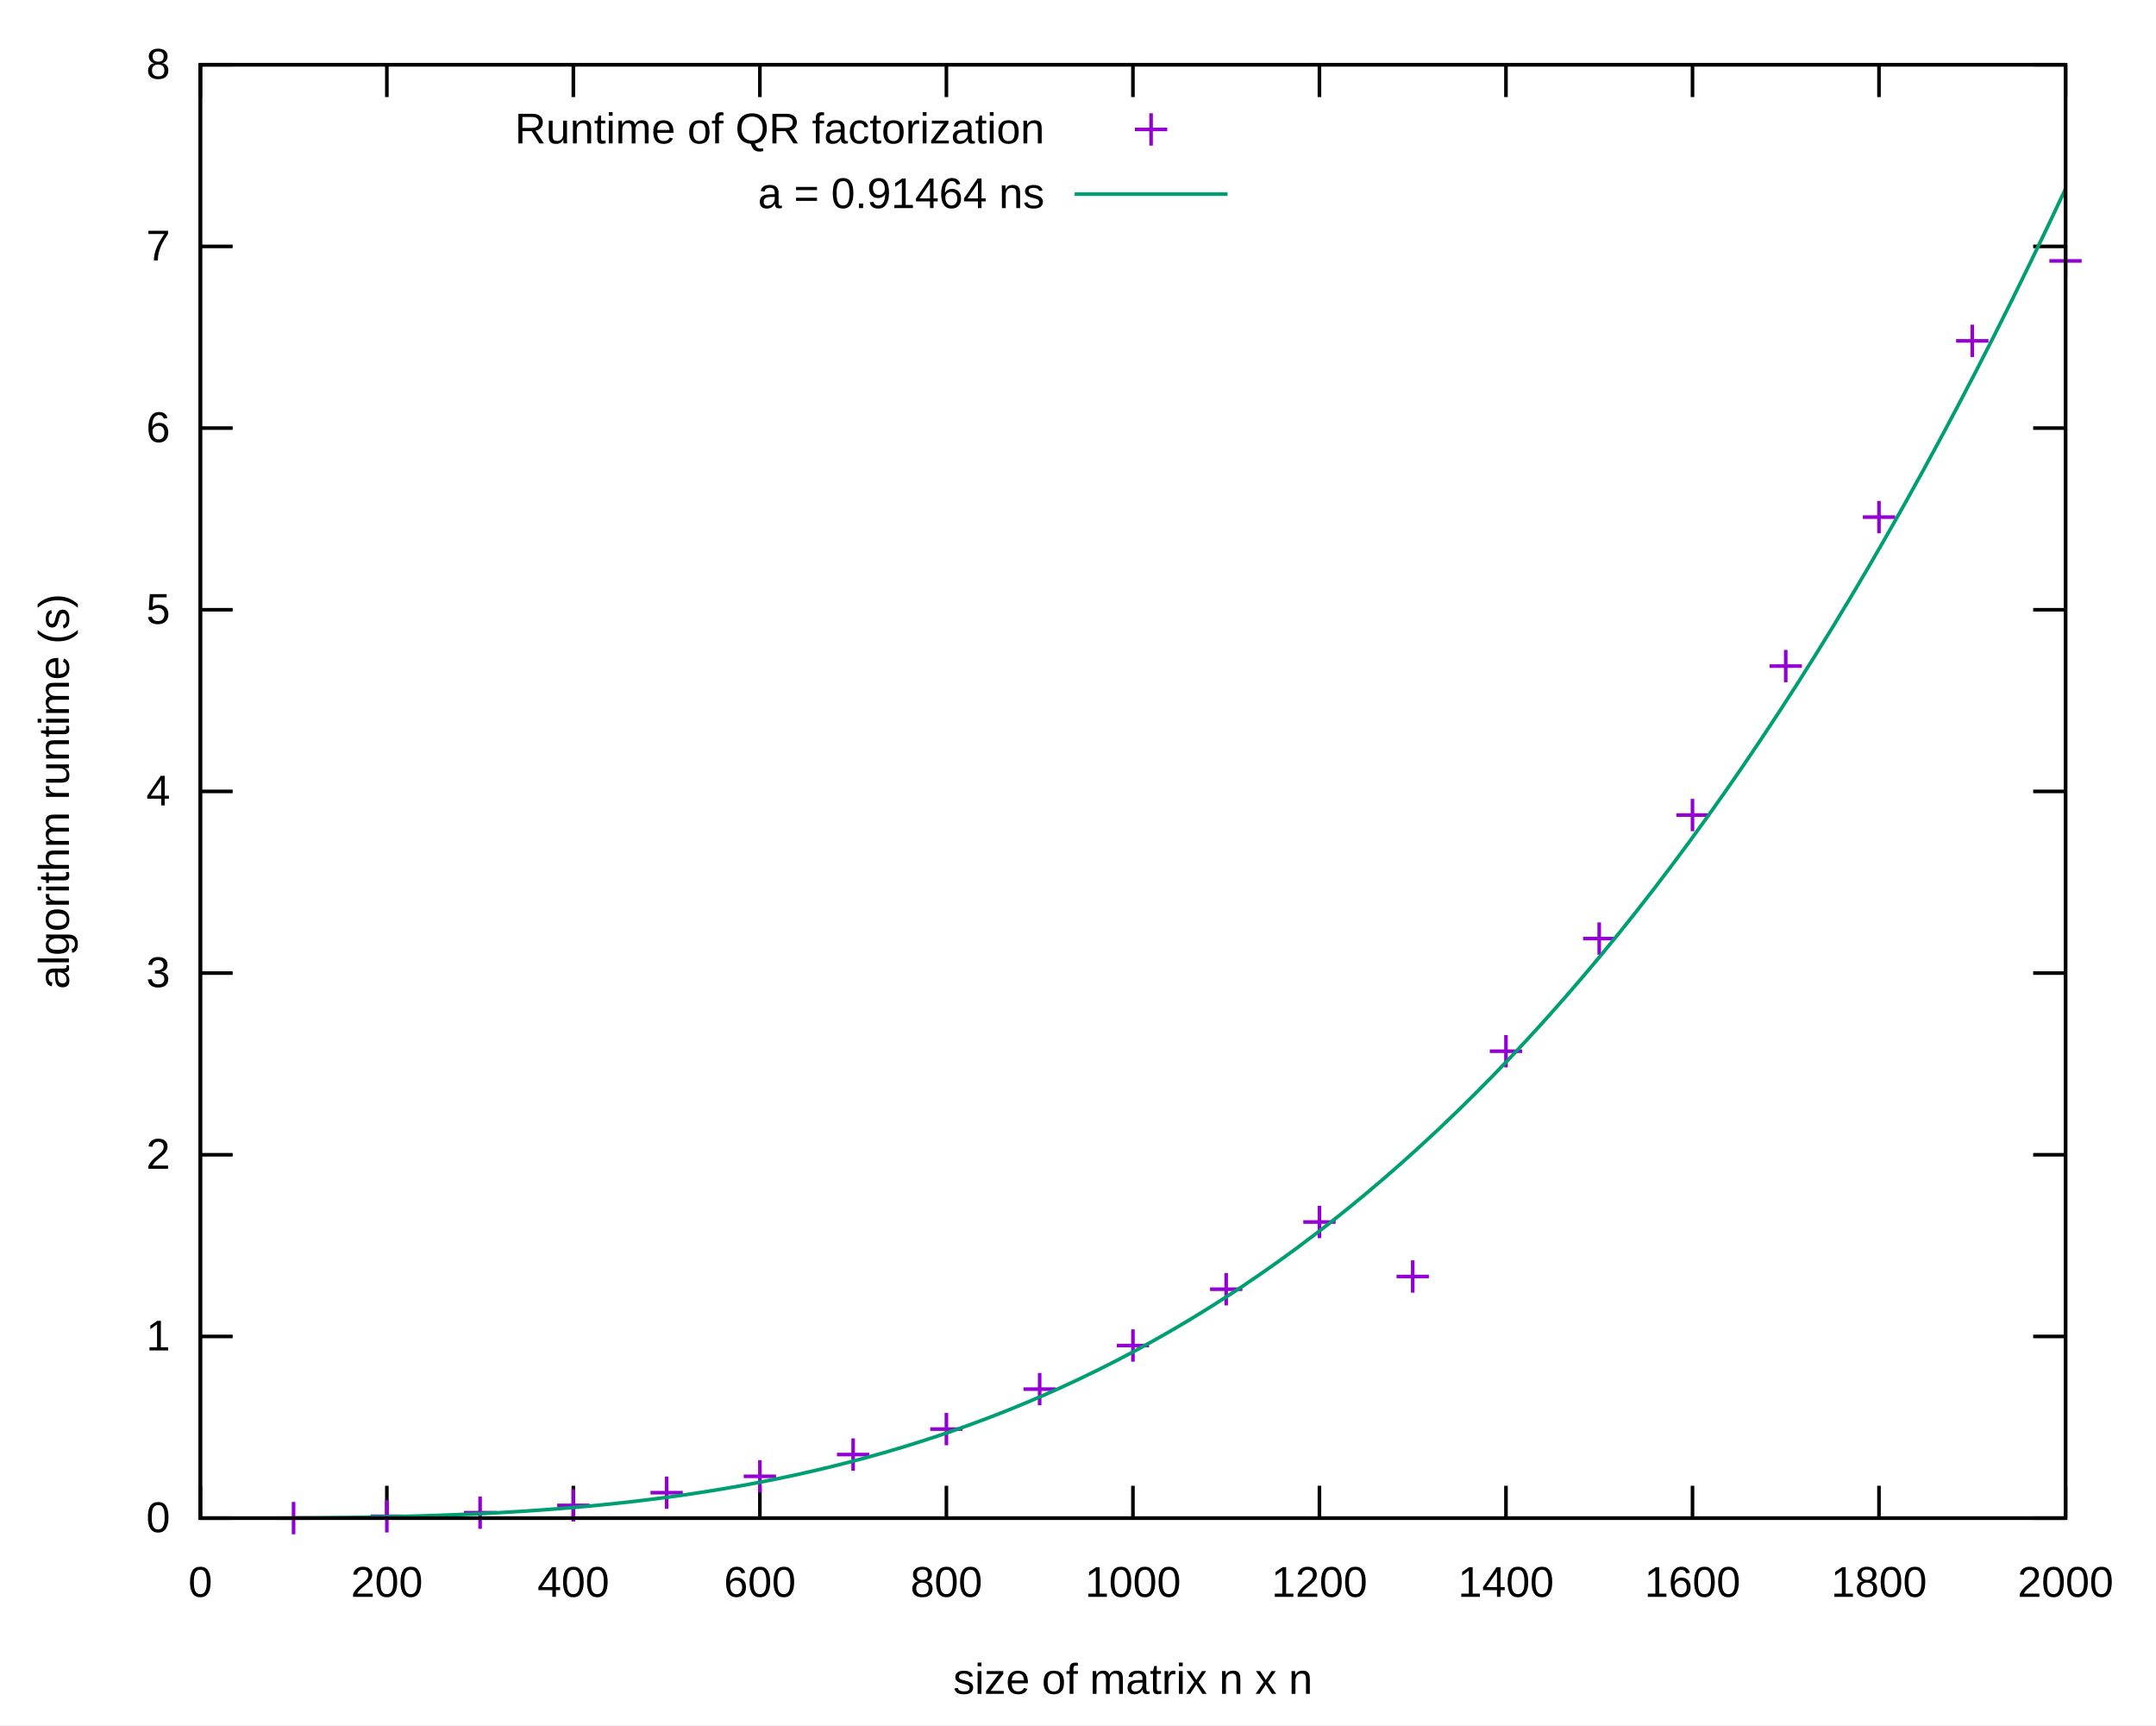
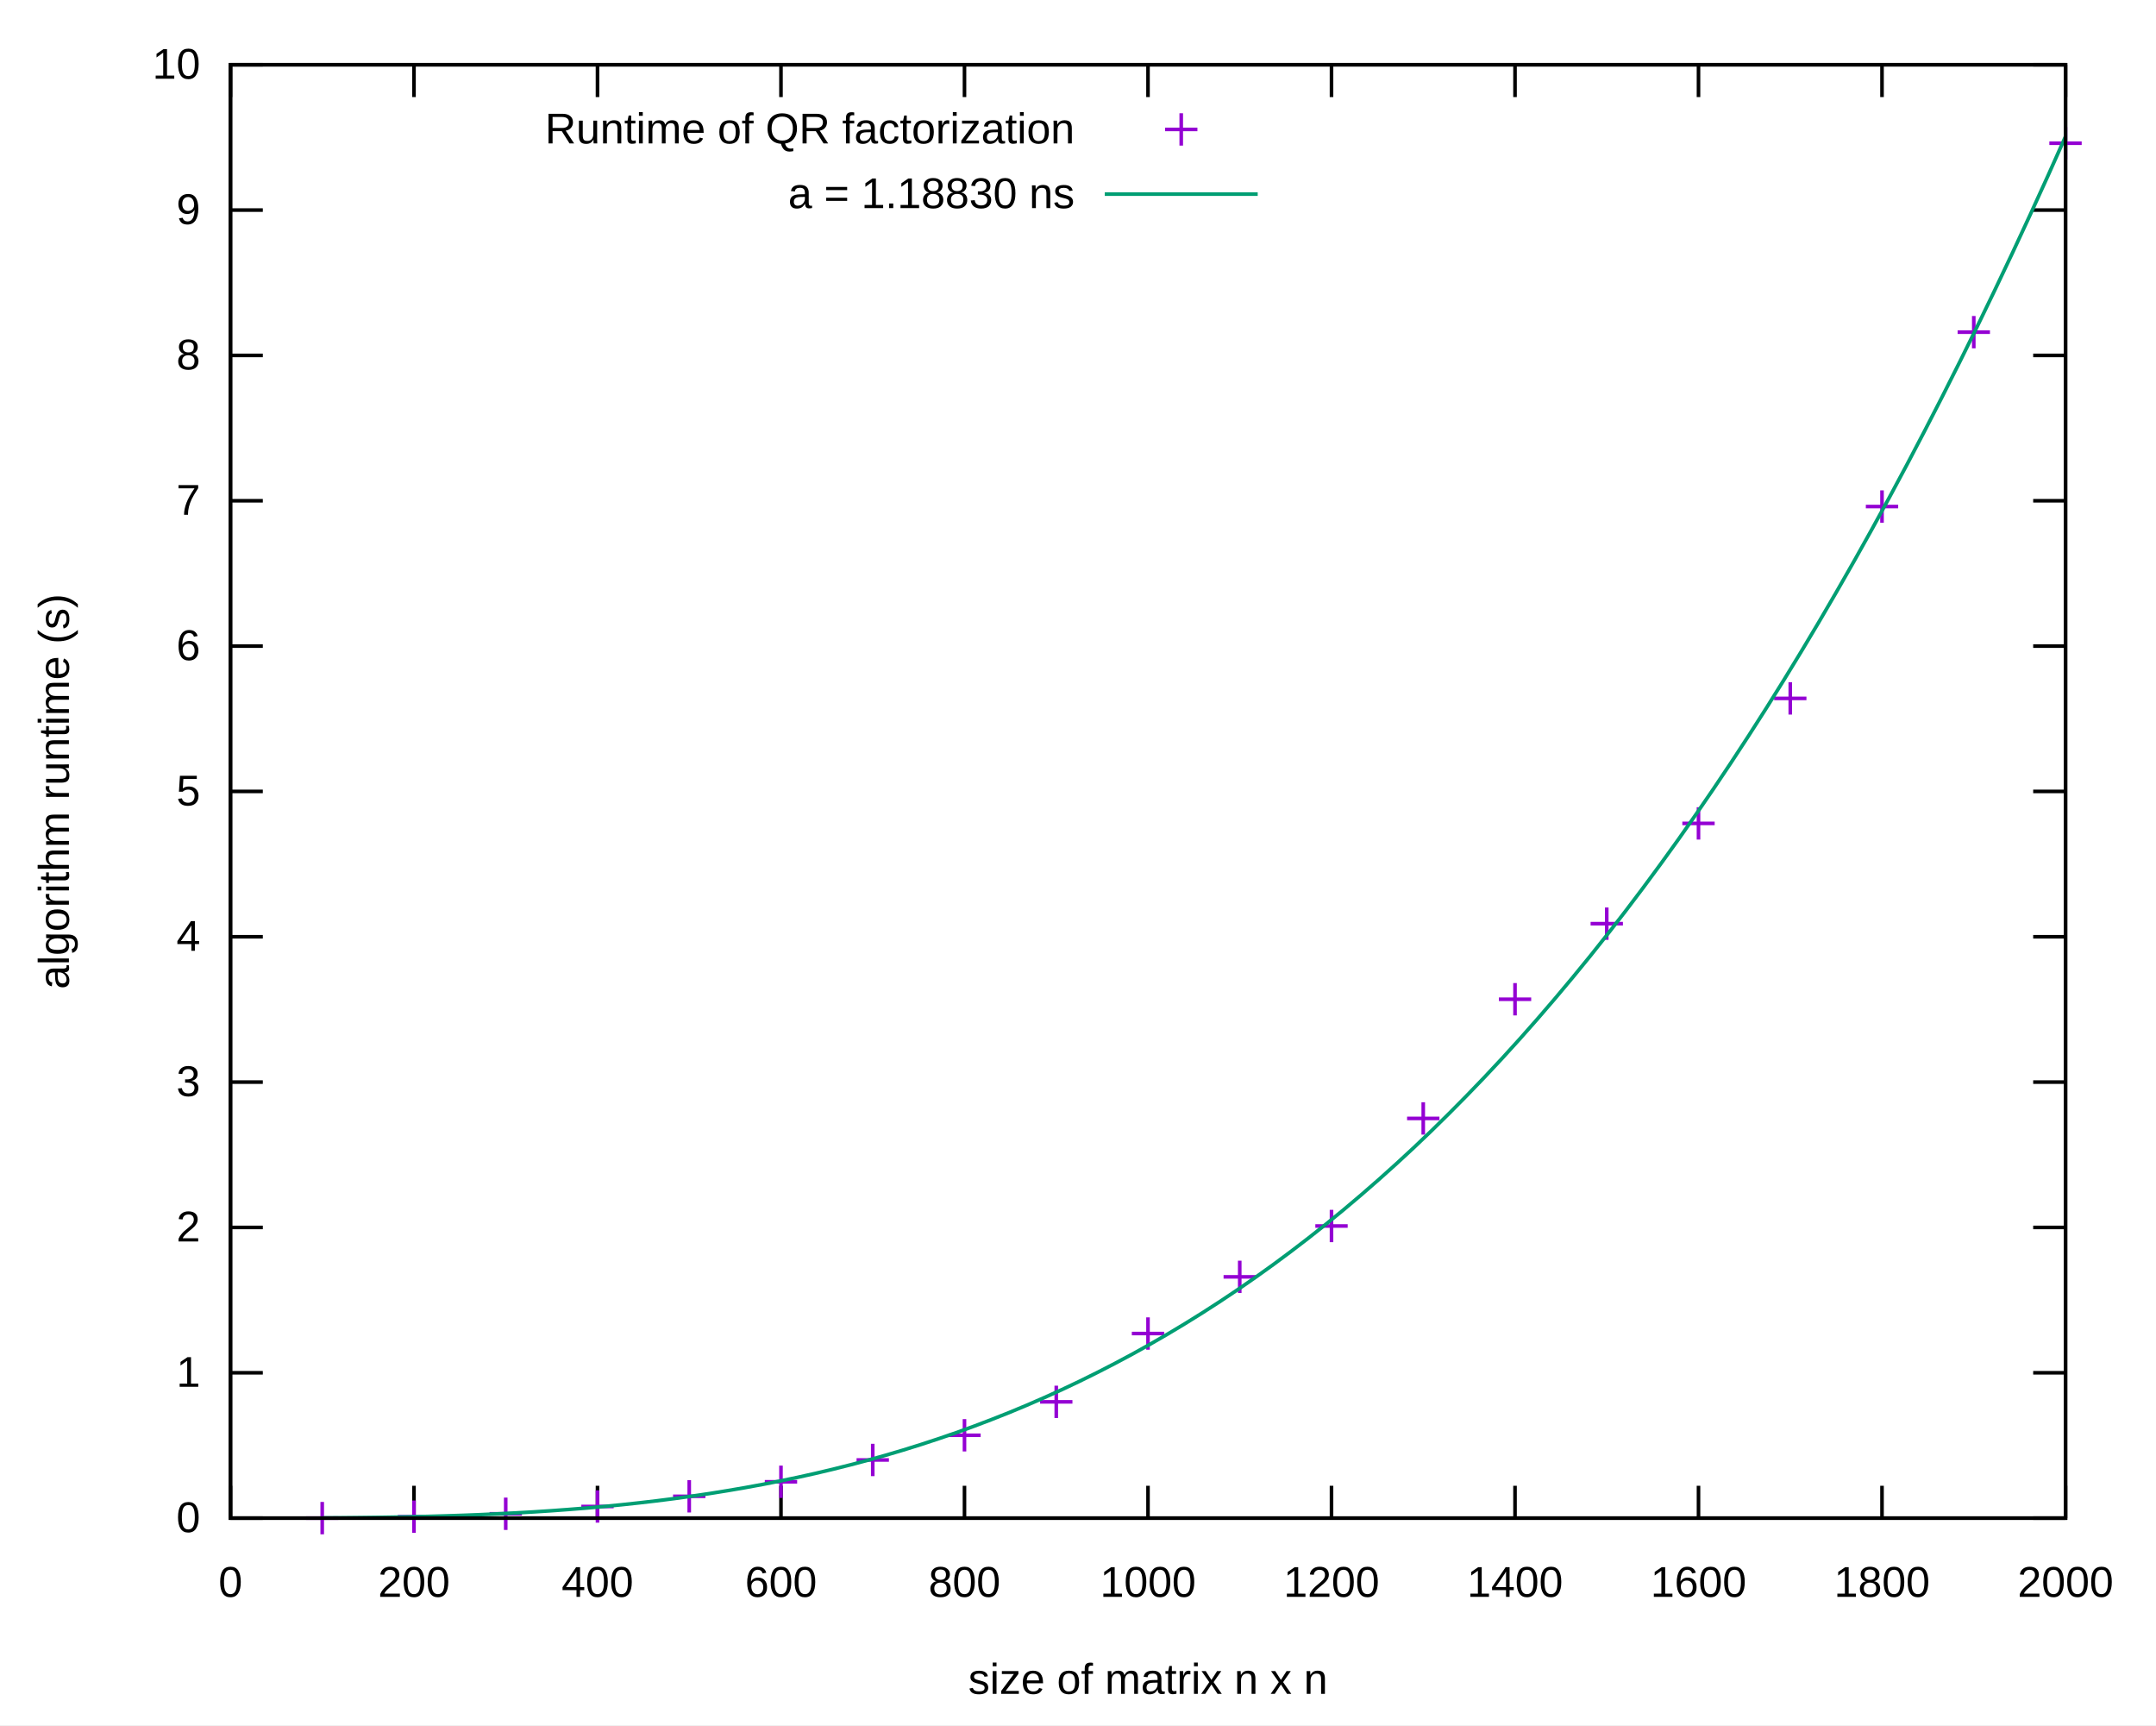
<svg xmlns="http://www.w3.org/2000/svg" xmlns:xlink="http://www.w3.org/1999/xlink" width="600" height="480" viewBox="0 0 600 480">
  <g id="gnuplot_canvas">
    <rect x="0" y="0" width="600" height="480" fill="#ffffff" />
    <defs>
      <circle id="gpDot" r="0.5" stroke-width="0.5" stroke="currentColor" />
      <path id="gpPt0" stroke-width="0.222" stroke="currentColor" d="M-1,0 h2 M0,-1 v2" />
      <path id="gpPt1" stroke-width="0.222" stroke="currentColor" d="M-1,-1 L1,1 M1,-1 L-1,1" />
      <path id="gpPt2" stroke-width="0.222" stroke="currentColor" d="M-1,0 L1,0 M0,-1 L0,1 M-1,-1 L1,1 M-1,1 L1,-1" />
      <rect id="gpPt3" stroke-width="0.222" stroke="currentColor" x="-1" y="-1" width="2" height="2" />
      <rect id="gpPt4" stroke-width="0.222" stroke="currentColor" fill="currentColor" x="-1" y="-1" width="2" height="2" />
      <circle id="gpPt5" stroke-width="0.222" stroke="currentColor" cx="0" cy="0" r="1" />
      <use xlink:href="#gpPt5" id="gpPt6" fill="currentColor" stroke="none" />
      <path id="gpPt7" stroke-width="0.222" stroke="currentColor" d="M0,-1.33 L-1.33,0.67 L1.33,0.67 z" />
      <use xlink:href="#gpPt7" id="gpPt8" fill="currentColor" stroke="none" />
      <use xlink:href="#gpPt7" id="gpPt9" stroke="currentColor" transform="rotate(180)" />
      <use xlink:href="#gpPt9" id="gpPt10" fill="currentColor" stroke="none" />
      <use xlink:href="#gpPt3" id="gpPt11" stroke="currentColor" transform="rotate(45)" />
      <use xlink:href="#gpPt11" id="gpPt12" fill="currentColor" stroke="none" />
      <path id="gpPt13" stroke-width="0.222" stroke="currentColor" d="M0,1.330 L1.265,0.411 L0.782,-1.067 L-0.782,-1.076 L-1.265,0.411 z" />
      <use xlink:href="#gpPt13" id="gpPt14" fill="currentColor" stroke="none" />
      <filter id="textbox" filterUnits="objectBoundingBox" x="0" y="0" height="1" width="1">
        <feFlood flood-color="#FFFFFF" flood-opacity="1" result="bgnd" />
        <feComposite in="SourceGraphic" in2="bgnd" operator="atop" />
      </filter>
      <filter id="greybox" filterUnits="objectBoundingBox" x="0" y="0" height="1" width="1">
        <feFlood flood-color="lightgrey" flood-opacity="1" result="grey" />
        <feComposite in="SourceGraphic" in2="grey" operator="atop" />
      </filter>
    </defs>
    <g fill="none" color="#FFFFFF" stroke="currentColor" stroke-width="1.00" stroke-linecap="butt" stroke-linejoin="miter">
</g>
    <g fill="none" color="black" stroke="currentColor" stroke-width="1.00" stroke-linecap="butt" stroke-linejoin="miter">
-       <path stroke="black" d="M55.75,422.40 L64.75,422.40 M574.82,422.40 L565.82,422.40  " />
-       <g transform="translate(47.36,426.30)" stroke="none" fill="black" font-family="Arial" font-size="12.00" text-anchor="end">
+       <path stroke="black" d="M64.14,422.40 L73.14,422.40 M574.82,422.40 L565.82,422.40  " />
+       <g transform="translate(55.75,426.30)" stroke="none" fill="black" font-family="Arial" font-size="12.00" text-anchor="end">
        <text>
          <tspan font-family="Arial"> 0</tspan>
        </text>
      </g>
    </g>
    <g fill="none" color="black" stroke="currentColor" stroke-width="1.00" stroke-linecap="butt" stroke-linejoin="miter">
-       <path stroke="black" d="M55.75,371.85 L64.75,371.85 M574.82,371.85 L565.82,371.85  " />
-       <g transform="translate(47.36,375.75)" stroke="none" fill="black" font-family="Arial" font-size="12.00" text-anchor="end">
+       <path stroke="black" d="M64.14,381.96 L73.14,381.96 M574.82,381.96 L565.82,381.96  " />
+       <g transform="translate(55.75,385.86)" stroke="none" fill="black" font-family="Arial" font-size="12.00" text-anchor="end">
        <text>
          <tspan font-family="Arial"> 1</tspan>
        </text>
      </g>
    </g>
    <g fill="none" color="black" stroke="currentColor" stroke-width="1.00" stroke-linecap="butt" stroke-linejoin="miter">
-       <path stroke="black" d="M55.75,321.30 L64.75,321.30 M574.82,321.30 L565.82,321.30  " />
-       <g transform="translate(47.36,325.20)" stroke="none" fill="black" font-family="Arial" font-size="12.00" text-anchor="end">
+       <path stroke="black" d="M64.14,341.52 L73.14,341.52 M574.82,341.52 L565.82,341.52  " />
+       <g transform="translate(55.75,345.42)" stroke="none" fill="black" font-family="Arial" font-size="12.00" text-anchor="end">
        <text>
          <tspan font-family="Arial"> 2</tspan>
        </text>
      </g>
    </g>
    <g fill="none" color="black" stroke="currentColor" stroke-width="1.00" stroke-linecap="butt" stroke-linejoin="miter">
-       <path stroke="black" d="M55.75,270.75 L64.75,270.75 M574.82,270.75 L565.82,270.75  " />
-       <g transform="translate(47.36,274.65)" stroke="none" fill="black" font-family="Arial" font-size="12.00" text-anchor="end">
+       <path stroke="black" d="M64.14,301.08 L73.14,301.08 M574.82,301.08 L565.82,301.08  " />
+       <g transform="translate(55.75,304.98)" stroke="none" fill="black" font-family="Arial" font-size="12.00" text-anchor="end">
        <text>
          <tspan font-family="Arial"> 3</tspan>
        </text>
      </g>
    </g>
    <g fill="none" color="black" stroke="currentColor" stroke-width="1.00" stroke-linecap="butt" stroke-linejoin="miter">
-       <path stroke="black" d="M55.75,220.20 L64.75,220.20 M574.82,220.20 L565.82,220.20  " />
-       <g transform="translate(47.36,224.10)" stroke="none" fill="black" font-family="Arial" font-size="12.00" text-anchor="end">
+       <path stroke="black" d="M64.14,260.64 L73.14,260.64 M574.82,260.64 L565.82,260.64  " />
+       <g transform="translate(55.75,264.54)" stroke="none" fill="black" font-family="Arial" font-size="12.00" text-anchor="end">
        <text>
          <tspan font-family="Arial"> 4</tspan>
        </text>
      </g>
    </g>
    <g fill="none" color="black" stroke="currentColor" stroke-width="1.00" stroke-linecap="butt" stroke-linejoin="miter">
-       <path stroke="black" d="M55.75,169.66 L64.75,169.66 M574.82,169.66 L565.82,169.66  " />
-       <g transform="translate(47.36,173.56)" stroke="none" fill="black" font-family="Arial" font-size="12.00" text-anchor="end">
+       <path stroke="black" d="M64.14,220.20 L73.14,220.20 M574.82,220.20 L565.82,220.20  " />
+       <g transform="translate(55.75,224.10)" stroke="none" fill="black" font-family="Arial" font-size="12.00" text-anchor="end">
        <text>
          <tspan font-family="Arial"> 5</tspan>
        </text>
      </g>
    </g>
    <g fill="none" color="black" stroke="currentColor" stroke-width="1.00" stroke-linecap="butt" stroke-linejoin="miter">
-       <path stroke="black" d="M55.75,119.11 L64.75,119.11 M574.82,119.11 L565.82,119.11  " />
-       <g transform="translate(47.36,123.01)" stroke="none" fill="black" font-family="Arial" font-size="12.00" text-anchor="end">
+       <path stroke="black" d="M64.14,179.77 L73.14,179.77 M574.82,179.77 L565.82,179.77  " />
+       <g transform="translate(55.75,183.67)" stroke="none" fill="black" font-family="Arial" font-size="12.00" text-anchor="end">
        <text>
          <tspan font-family="Arial"> 6</tspan>
        </text>
      </g>
    </g>
    <g fill="none" color="black" stroke="currentColor" stroke-width="1.00" stroke-linecap="butt" stroke-linejoin="miter">
-       <path stroke="black" d="M55.75,68.56 L64.75,68.56 M574.82,68.56 L565.82,68.56  " />
-       <g transform="translate(47.36,72.46)" stroke="none" fill="black" font-family="Arial" font-size="12.00" text-anchor="end">
+       <path stroke="black" d="M64.14,139.33 L73.14,139.33 M574.82,139.33 L565.82,139.33  " />
+       <g transform="translate(55.75,143.23)" stroke="none" fill="black" font-family="Arial" font-size="12.00" text-anchor="end">
        <text>
          <tspan font-family="Arial"> 7</tspan>
        </text>
      </g>
    </g>
    <g fill="none" color="black" stroke="currentColor" stroke-width="1.00" stroke-linecap="butt" stroke-linejoin="miter">
-       <path stroke="black" d="M55.75,18.01 L64.75,18.01 M574.82,18.01 L565.82,18.01  " />
-       <g transform="translate(47.36,21.91)" stroke="none" fill="black" font-family="Arial" font-size="12.00" text-anchor="end">
+       <path stroke="black" d="M64.14,98.89 L73.14,98.89 M574.82,98.89 L565.82,98.89  " />
+       <g transform="translate(55.75,102.79)" stroke="none" fill="black" font-family="Arial" font-size="12.00" text-anchor="end">
        <text>
          <tspan font-family="Arial"> 8</tspan>
        </text>
      </g>
    </g>
    <g fill="none" color="black" stroke="currentColor" stroke-width="1.00" stroke-linecap="butt" stroke-linejoin="miter">
-       <path stroke="black" d="M55.75,422.40 L55.75,413.40 M55.75,18.01 L55.75,27.01  " />
-       <g transform="translate(55.75,444.30)" stroke="none" fill="black" font-family="Arial" font-size="12.00" text-anchor="middle">
+       <path stroke="black" d="M64.14,58.45 L73.14,58.45 M574.82,58.45 L565.82,58.45  " />
+       <g transform="translate(55.75,62.35)" stroke="none" fill="black" font-family="Arial" font-size="12.00" text-anchor="end">
+         <text>
+           <tspan font-family="Arial"> 9</tspan>
+         </text>
+       </g>
+     </g>
+     <g fill="none" color="black" stroke="currentColor" stroke-width="1.00" stroke-linecap="butt" stroke-linejoin="miter">
+       <path stroke="black" d="M64.14,18.01 L73.14,18.01 M574.82,18.01 L565.82,18.01  " />
+       <g transform="translate(55.75,21.91)" stroke="none" fill="black" font-family="Arial" font-size="12.00" text-anchor="end">
+         <text>
+           <tspan font-family="Arial"> 10</tspan>
+         </text>
+       </g>
+     </g>
+     <g fill="none" color="black" stroke="currentColor" stroke-width="1.00" stroke-linecap="butt" stroke-linejoin="miter">
+       <path stroke="black" d="M64.14,422.40 L64.14,413.40 M64.14,18.01 L64.14,27.01  " />
+       <g transform="translate(64.14,444.30)" stroke="none" fill="black" font-family="Arial" font-size="12.00" text-anchor="middle">
        <text>
          <tspan font-family="Arial"> 0</tspan>
        </text>
      </g>
    </g>
    <g fill="none" color="black" stroke="currentColor" stroke-width="1.00" stroke-linecap="butt" stroke-linejoin="miter">
-       <path stroke="black" d="M107.66,422.40 L107.66,413.40 M107.66,18.01 L107.66,27.01  " />
-       <g transform="translate(107.66,444.30)" stroke="none" fill="black" font-family="Arial" font-size="12.00" text-anchor="middle">
+       <path stroke="black" d="M115.21,422.40 L115.21,413.40 M115.21,18.01 L115.21,27.01  " />
+       <g transform="translate(115.21,444.30)" stroke="none" fill="black" font-family="Arial" font-size="12.00" text-anchor="middle">
        <text>
          <tspan font-family="Arial"> 200</tspan>
        </text>
      </g>
    </g>
    <g fill="none" color="black" stroke="currentColor" stroke-width="1.00" stroke-linecap="butt" stroke-linejoin="miter">
-       <path stroke="black" d="M159.56,422.40 L159.56,413.40 M159.56,18.01 L159.56,27.01  " />
-       <g transform="translate(159.56,444.30)" stroke="none" fill="black" font-family="Arial" font-size="12.00" text-anchor="middle">
+       <path stroke="black" d="M166.28,422.40 L166.28,413.40 M166.28,18.01 L166.28,27.01  " />
+       <g transform="translate(166.28,444.30)" stroke="none" fill="black" font-family="Arial" font-size="12.00" text-anchor="middle">
        <text>
          <tspan font-family="Arial"> 400</tspan>
        </text>
      </g>
    </g>
    <g fill="none" color="black" stroke="currentColor" stroke-width="1.00" stroke-linecap="butt" stroke-linejoin="miter">
-       <path stroke="black" d="M211.47,422.40 L211.47,413.40 M211.47,18.01 L211.47,27.01  " />
-       <g transform="translate(211.47,444.30)" stroke="none" fill="black" font-family="Arial" font-size="12.00" text-anchor="middle">
+       <path stroke="black" d="M217.34,422.40 L217.34,413.40 M217.34,18.01 L217.34,27.01  " />
+       <g transform="translate(217.34,444.30)" stroke="none" fill="black" font-family="Arial" font-size="12.00" text-anchor="middle">
        <text>
          <tspan font-family="Arial"> 600</tspan>
        </text>
      </g>
    </g>
    <g fill="none" color="black" stroke="currentColor" stroke-width="1.00" stroke-linecap="butt" stroke-linejoin="miter">
-       <path stroke="black" d="M263.38,422.40 L263.38,413.40 M263.38,18.01 L263.38,27.01  " />
-       <g transform="translate(263.38,444.30)" stroke="none" fill="black" font-family="Arial" font-size="12.00" text-anchor="middle">
+       <path stroke="black" d="M268.41,422.40 L268.41,413.40 M268.41,18.01 L268.41,27.01  " />
+       <g transform="translate(268.41,444.30)" stroke="none" fill="black" font-family="Arial" font-size="12.00" text-anchor="middle">
        <text>
          <tspan font-family="Arial"> 800</tspan>
        </text>
      </g>
    </g>
    <g fill="none" color="black" stroke="currentColor" stroke-width="1.00" stroke-linecap="butt" stroke-linejoin="miter">
-       <path stroke="black" d="M315.29,422.40 L315.29,413.40 M315.29,18.01 L315.29,27.01  " />
-       <g transform="translate(315.29,444.30)" stroke="none" fill="black" font-family="Arial" font-size="12.00" text-anchor="middle">
+       <path stroke="black" d="M319.48,422.40 L319.48,413.40 M319.48,18.01 L319.48,27.01  " />
+       <g transform="translate(319.48,444.30)" stroke="none" fill="black" font-family="Arial" font-size="12.00" text-anchor="middle">
        <text>
          <tspan font-family="Arial"> 1000</tspan>
        </text>
      </g>
    </g>
    <g fill="none" color="black" stroke="currentColor" stroke-width="1.00" stroke-linecap="butt" stroke-linejoin="miter">
-       <path stroke="black" d="M367.19,422.40 L367.19,413.40 M367.19,18.01 L367.19,27.01  " />
-       <g transform="translate(367.19,444.30)" stroke="none" fill="black" font-family="Arial" font-size="12.00" text-anchor="middle">
+       <path stroke="black" d="M370.55,422.40 L370.55,413.40 M370.55,18.01 L370.55,27.01  " />
+       <g transform="translate(370.55,444.30)" stroke="none" fill="black" font-family="Arial" font-size="12.00" text-anchor="middle">
        <text>
          <tspan font-family="Arial"> 1200</tspan>
        </text>
      </g>
    </g>
    <g fill="none" color="black" stroke="currentColor" stroke-width="1.00" stroke-linecap="butt" stroke-linejoin="miter">
-       <path stroke="black" d="M419.10,422.40 L419.10,413.40 M419.10,18.01 L419.10,27.01  " />
-       <g transform="translate(419.10,444.30)" stroke="none" fill="black" font-family="Arial" font-size="12.00" text-anchor="middle">
+       <path stroke="black" d="M421.62,422.40 L421.62,413.40 M421.62,18.01 L421.62,27.01  " />
+       <g transform="translate(421.62,444.30)" stroke="none" fill="black" font-family="Arial" font-size="12.00" text-anchor="middle">
        <text>
          <tspan font-family="Arial"> 1400</tspan>
        </text>
      </g>
    </g>
    <g fill="none" color="black" stroke="currentColor" stroke-width="1.00" stroke-linecap="butt" stroke-linejoin="miter">
-       <path stroke="black" d="M471.01,422.40 L471.01,413.40 M471.01,18.01 L471.01,27.01  " />
-       <g transform="translate(471.01,444.30)" stroke="none" fill="black" font-family="Arial" font-size="12.00" text-anchor="middle">
+       <path stroke="black" d="M472.68,422.40 L472.68,413.40 M472.68,18.01 L472.68,27.01  " />
+       <g transform="translate(472.68,444.30)" stroke="none" fill="black" font-family="Arial" font-size="12.00" text-anchor="middle">
        <text>
          <tspan font-family="Arial"> 1600</tspan>
        </text>
      </g>
    </g>
    <g fill="none" color="black" stroke="currentColor" stroke-width="1.00" stroke-linecap="butt" stroke-linejoin="miter">
-       <path stroke="black" d="M522.91,422.40 L522.91,413.40 M522.91,18.01 L522.91,27.01  " />
-       <g transform="translate(522.91,444.30)" stroke="none" fill="black" font-family="Arial" font-size="12.00" text-anchor="middle">
+       <path stroke="black" d="M523.75,422.40 L523.75,413.40 M523.75,18.01 L523.75,27.01  " />
+       <g transform="translate(523.75,444.30)" stroke="none" fill="black" font-family="Arial" font-size="12.00" text-anchor="middle">
        <text>
          <tspan font-family="Arial"> 1800</tspan>
        </text>
      </g>
    </g>
    <g fill="none" color="black" stroke="currentColor" stroke-width="1.00" stroke-linecap="butt" stroke-linejoin="miter">
      <path stroke="black" d="M574.82,422.40 L574.82,413.40 M574.82,18.01 L574.82,27.01  " />
      <g transform="translate(574.82,444.30)" stroke="none" fill="black" font-family="Arial" font-size="12.00" text-anchor="middle">
        <text>
          <tspan font-family="Arial"> 2000</tspan>
        </text>
      </g>
    </g>
    <g fill="none" color="black" stroke="currentColor" stroke-width="1.00" stroke-linecap="butt" stroke-linejoin="miter">
</g>
    <g fill="none" color="black" stroke="currentColor" stroke-width="1.00" stroke-linecap="butt" stroke-linejoin="miter">
-       <path stroke="black" d="M55.75,18.01 L55.75,422.40 L574.82,422.40 L574.82,18.01 L55.75,18.01 Z  " />
+       <path stroke="black" d="M64.14,18.01 L64.14,422.40 L574.82,422.40 L574.82,18.01 L64.14,18.01 Z  " />
    </g>
    <g fill="none" color="black" stroke="currentColor" stroke-width="1.00" stroke-linecap="butt" stroke-linejoin="miter">
</g>
    <g id="gnuplot_plot_1">
      <g fill="none" color="black" stroke="currentColor" stroke-width="1.00" stroke-linecap="butt" stroke-linejoin="miter">
-         <g transform="translate(290.67,39.91)" stroke="none" fill="black" font-family="Arial" font-size="12.00" text-anchor="end">
+         <g transform="translate(299.06,39.91)" stroke="none" fill="black" font-family="Arial" font-size="12.00" text-anchor="end">
          <text>
            <tspan font-family="Arial">Runtime of QR factorization</tspan>
          </text>
        </g>
      </g>
      <g fill="none" color="black" stroke="currentColor" stroke-width="1.00" stroke-linecap="butt" stroke-linejoin="miter">
-         <use xlink:href="#gpPt0" transform="translate(81.70,422.40) scale(4.50)" color="rgb(148,   0, 211)" />
-         <use xlink:href="#gpPt0" transform="translate(107.66,421.89) scale(4.50)" color="rgb(148,   0, 211)" />
-         <use xlink:href="#gpPt0" transform="translate(133.61,420.88) scale(4.50)" color="rgb(148,   0, 211)" />
-         <use xlink:href="#gpPt0" transform="translate(159.56,418.86) scale(4.50)" color="rgb(148,   0, 211)" />
-         <use xlink:href="#gpPt0" transform="translate(185.52,415.32) scale(4.50)" color="rgb(148,   0, 211)" />
-         <use xlink:href="#gpPt0" transform="translate(211.47,410.77) scale(4.50)" color="rgb(148,   0, 211)" />
-         <use xlink:href="#gpPt0" transform="translate(237.42,404.71) scale(4.50)" color="rgb(148,   0, 211)" />
-         <use xlink:href="#gpPt0" transform="translate(263.38,397.63) scale(4.50)" color="rgb(148,   0, 211)" />
-         <use xlink:href="#gpPt0" transform="translate(289.33,386.51) scale(4.50)" color="rgb(148,   0, 211)" />
-         <use xlink:href="#gpPt0" transform="translate(315.29,374.38) scale(4.50)" color="rgb(148,   0, 211)" />
-         <use xlink:href="#gpPt0" transform="translate(341.24,358.71) scale(4.50)" color="rgb(148,   0, 211)" />
-         <use xlink:href="#gpPt0" transform="translate(367.19,340.01) scale(4.50)" color="rgb(148,   0, 211)" />
-         <use xlink:href="#gpPt0" transform="translate(393.15,355.17) scale(4.50)" color="rgb(148,   0, 211)" />
-         <use xlink:href="#gpPt0" transform="translate(419.10,292.49) scale(4.50)" color="rgb(148,   0, 211)" />
-         <use xlink:href="#gpPt0" transform="translate(445.05,261.15) scale(4.50)" color="rgb(148,   0, 211)" />
-         <use xlink:href="#gpPt0" transform="translate(471.01,226.78) scale(4.50)" color="rgb(148,   0, 211)" />
-         <use xlink:href="#gpPt0" transform="translate(496.96,185.33) scale(4.50)" color="rgb(148,   0, 211)" />
-         <use xlink:href="#gpPt0" transform="translate(522.91,143.88) scale(4.50)" color="rgb(148,   0, 211)" />
-         <use xlink:href="#gpPt0" transform="translate(548.87,94.84) scale(4.50)" color="rgb(148,   0, 211)" />
-         <use xlink:href="#gpPt0" transform="translate(574.82,72.60) scale(4.50)" color="rgb(148,   0, 211)" />
-         <use xlink:href="#gpPt0" transform="translate(320.34,36.01) scale(4.50)" color="rgb(148,   0, 211)" />
+         <use xlink:href="#gpPt0" transform="translate(89.67,422.40) scale(4.50)" color="rgb(148,   0, 211)" />
+         <use xlink:href="#gpPt0" transform="translate(115.21,422.00) scale(4.50)" color="rgb(148,   0, 211)" />
+         <use xlink:href="#gpPt0" transform="translate(140.74,421.19) scale(4.50)" color="rgb(148,   0, 211)" />
+         <use xlink:href="#gpPt0" transform="translate(166.28,419.16) scale(4.50)" color="rgb(148,   0, 211)" />
+         <use xlink:href="#gpPt0" transform="translate(191.81,416.33) scale(4.50)" color="rgb(148,   0, 211)" />
+         <use xlink:href="#gpPt0" transform="translate(217.34,412.29) scale(4.50)" color="rgb(148,   0, 211)" />
+         <use xlink:href="#gpPt0" transform="translate(242.88,406.22) scale(4.50)" color="rgb(148,   0, 211)" />
+         <use xlink:href="#gpPt0" transform="translate(268.41,399.35) scale(4.50)" color="rgb(148,   0, 211)" />
+         <use xlink:href="#gpPt0" transform="translate(293.95,390.05) scale(4.50)" color="rgb(148,   0, 211)" />
+         <use xlink:href="#gpPt0" transform="translate(319.48,371.04) scale(4.50)" color="rgb(148,   0, 211)" />
+         <use xlink:href="#gpPt0" transform="translate(345.01,355.27) scale(4.50)" color="rgb(148,   0, 211)" />
+         <use xlink:href="#gpPt0" transform="translate(370.55,341.12) scale(4.50)" color="rgb(148,   0, 211)" />
+         <use xlink:href="#gpPt0" transform="translate(396.08,311.19) scale(4.50)" color="rgb(148,   0, 211)" />
+         <use xlink:href="#gpPt0" transform="translate(421.62,278.03) scale(4.50)" color="rgb(148,   0, 211)" />
+         <use xlink:href="#gpPt0" transform="translate(447.15,257.00) scale(4.50)" color="rgb(148,   0, 211)" />
+         <use xlink:href="#gpPt0" transform="translate(472.68,229.10) scale(4.50)" color="rgb(148,   0, 211)" />
+         <use xlink:href="#gpPt0" transform="translate(498.22,194.32) scale(4.50)" color="rgb(148,   0, 211)" />
+         <use xlink:href="#gpPt0" transform="translate(523.75,140.94) scale(4.50)" color="rgb(148,   0, 211)" />
+         <use xlink:href="#gpPt0" transform="translate(549.29,92.42) scale(4.50)" color="rgb(148,   0, 211)" />
+         <use xlink:href="#gpPt0" transform="translate(574.82,39.85) scale(4.50)" color="rgb(148,   0, 211)" />
+         <use xlink:href="#gpPt0" transform="translate(328.73,36.01) scale(4.50)" color="rgb(148,   0, 211)" />
      </g>
    </g>
    <g id="gnuplot_plot_2">
      <g fill="none" color="black" stroke="currentColor" stroke-width="1.00" stroke-linecap="butt" stroke-linejoin="miter">
-         <g transform="translate(290.67,57.91)" stroke="none" fill="black" font-family="Arial" font-size="12.00" text-anchor="end">
+         <g transform="translate(299.06,57.91)" stroke="none" fill="black" font-family="Arial" font-size="12.00" text-anchor="end">
          <text>
-             <tspan font-family="Arial">a = 0.91464 ns</tspan>
+             <tspan font-family="Arial">a = 1.18830 ns</tspan>
          </text>
        </g>
      </g>
      <g fill="none" color="black" stroke="currentColor" stroke-width="1.00" stroke-linecap="butt" stroke-linejoin="miter">
-         <path stroke="rgb(  0, 158, 115)" d="M299.06,54.01 L341.62,54.01 M81.70,422.35 L86.68,422.32 L91.67,422.28 L96.65,422.22 L101.63,422.14 L106.61,422.05   L111.59,421.94 L116.57,421.80 L121.55,421.65 L126.53,421.46 L131.51,421.25 L136.49,421.01 L141.48,420.73 L146.46,420.43   L151.44,420.08 L156.42,419.70 L161.40,419.28 L166.38,418.82 L171.36,418.31 L176.34,417.76 L181.32,417.16 L186.30,416.52   L191.28,415.82 L196.27,415.06 L201.25,414.25 L206.23,413.39 L211.21,412.46 L216.19,411.48 L221.17,410.43 L226.15,409.31   L231.13,408.13 L236.11,406.88 L241.09,405.56 L246.08,404.17 L251.06,402.70 L256.04,401.15 L261.02,399.53 L266.00,397.82   L270.98,396.03 L275.96,394.16 L280.94,392.20 L285.92,390.15 L290.90,388.01 L295.89,385.78 L300.87,383.45 L305.85,381.03   L310.83,378.51 L315.81,375.89 L320.79,373.16 L325.77,370.33 L330.75,367.40 L335.73,364.35 L340.71,361.20 L345.70,357.94   L350.68,354.56 L355.66,351.06 L360.64,347.45 L365.62,343.71 L370.60,339.86 L375.58,335.88 L380.56,331.77 L385.54,327.54   L390.52,323.17 L395.50,318.68 L400.49,314.05 L405.47,309.28 L410.45,304.38 L415.43,299.34 L420.41,294.16 L425.39,288.83   L430.37,283.36 L435.35,277.74 L440.33,271.97 L445.31,266.05 L450.30,259.97 L455.28,253.74 L460.26,247.35 L465.24,240.81   L470.22,234.10 L475.20,227.23 L480.18,220.19 L485.16,212.99 L490.14,205.62 L495.12,198.08 L500.11,190.36 L505.09,182.47   L510.07,174.40 L515.05,166.15 L520.03,157.73 L525.01,149.12 L529.99,140.32 L534.97,131.34 L539.95,122.17 L544.93,112.81   L549.92,103.25 L554.90,93.51 L559.88,83.56 L564.86,73.42 L569.84,63.07 L574.82,52.53  " />
+         <path stroke="rgb(  0, 158, 115)" d="M307.45,54.01 L350.01,54.01 M89.67,422.35 L94.57,422.32 L99.47,422.27 L104.38,422.21 L109.28,422.13 L114.18,422.04   L119.08,421.92 L123.98,421.78 L128.88,421.62 L133.78,421.43 L138.68,421.20 L143.58,420.95 L148.48,420.67 L153.38,420.35   L158.28,419.99 L163.18,419.60 L168.08,419.16 L172.98,418.68 L177.88,418.15 L182.78,417.58 L187.68,416.96 L192.58,416.28   L197.48,415.56 L202.38,414.77 L207.29,413.93 L212.19,413.03 L217.09,412.07 L221.99,411.05 L226.89,409.96 L231.79,408.80   L236.69,407.57 L241.59,406.27 L246.49,404.90 L251.39,403.45 L256.29,401.92 L261.19,400.31 L266.09,398.63 L270.99,396.85   L275.89,394.99 L280.79,393.05 L285.69,391.01 L290.59,388.88 L295.49,386.66 L300.39,384.34 L305.29,381.92 L310.19,379.40   L315.10,376.78 L320.00,374.05 L324.90,371.22 L329.80,368.28 L334.70,365.23 L339.60,362.07 L344.50,358.79 L349.40,355.40   L354.30,351.89 L359.20,348.25 L364.10,344.50 L369.00,340.62 L373.90,336.61 L378.80,332.47 L383.70,328.20 L388.60,323.80   L393.50,319.27 L398.40,314.60 L403.30,309.78 L408.20,304.83 L413.10,299.74 L418.01,294.50 L422.91,289.11 L427.81,283.57   L432.71,277.88 L437.61,272.04 L442.51,266.05 L447.41,259.89 L452.31,253.58 L457.21,247.10 L462.11,240.46 L467.01,233.66   L471.91,226.69 L476.81,219.55 L481.71,212.24 L486.61,204.75 L491.51,197.09 L496.41,189.25 L501.31,181.23 L506.21,173.03   L511.11,164.64 L516.01,156.07 L520.91,147.31 L525.82,138.36 L530.72,129.22 L535.62,119.88 L540.52,110.35 L545.42,100.62   L550.32,90.69 L555.22,80.56 L560.12,70.23 L565.02,59.68 L569.92,48.93 L574.82,37.97  " />
      </g>
    </g>
    <g fill="none" color="#FFFFFF" stroke="rgb(  0, 158, 115)" stroke-width="2.00" stroke-linecap="butt" stroke-linejoin="miter">
</g>
    <g fill="none" color="black" stroke="currentColor" stroke-width="2.00" stroke-linecap="butt" stroke-linejoin="miter">
</g>
    <g fill="none" color="black" stroke="black" stroke-width="1.00" stroke-linecap="butt" stroke-linejoin="miter">
</g>
    <g fill="none" color="black" stroke="currentColor" stroke-width="1.00" stroke-linecap="butt" stroke-linejoin="miter">
-       <path stroke="black" d="M55.75,18.01 L55.75,422.40 L574.82,422.40 L574.82,18.01 L55.75,18.01 Z  " />
+       <path stroke="black" d="M64.14,18.01 L64.14,422.40 L574.82,422.40 L574.82,18.01 L64.14,18.01 Z  " />
      <g transform="translate(19.18,220.21) rotate(270.00)" stroke="none" fill="black" font-family="Arial" font-size="12.00" text-anchor="middle">
        <text>
          <tspan font-family="Arial">algorithm runtime (s)</tspan>
        </text>
      </g>
    </g>
    <g fill="none" color="black" stroke="currentColor" stroke-width="1.00" stroke-linecap="butt" stroke-linejoin="miter">
-       <g transform="translate(315.28,471.30)" stroke="none" fill="black" font-family="Arial" font-size="12.00" text-anchor="middle">
+       <g transform="translate(319.48,471.30)" stroke="none" fill="black" font-family="Arial" font-size="12.00" text-anchor="middle">
        <text>
          <tspan font-family="Arial">size of matrix n x n</tspan>
        </text>
      </g>
    </g>
    <g fill="none" color="black" stroke="currentColor" stroke-width="1.00" stroke-linecap="butt" stroke-linejoin="miter">
</g>
    <g fill="none" color="black" stroke="currentColor" stroke-width="1.00" stroke-linecap="butt" stroke-linejoin="miter">
</g>
  </g>
</svg>
